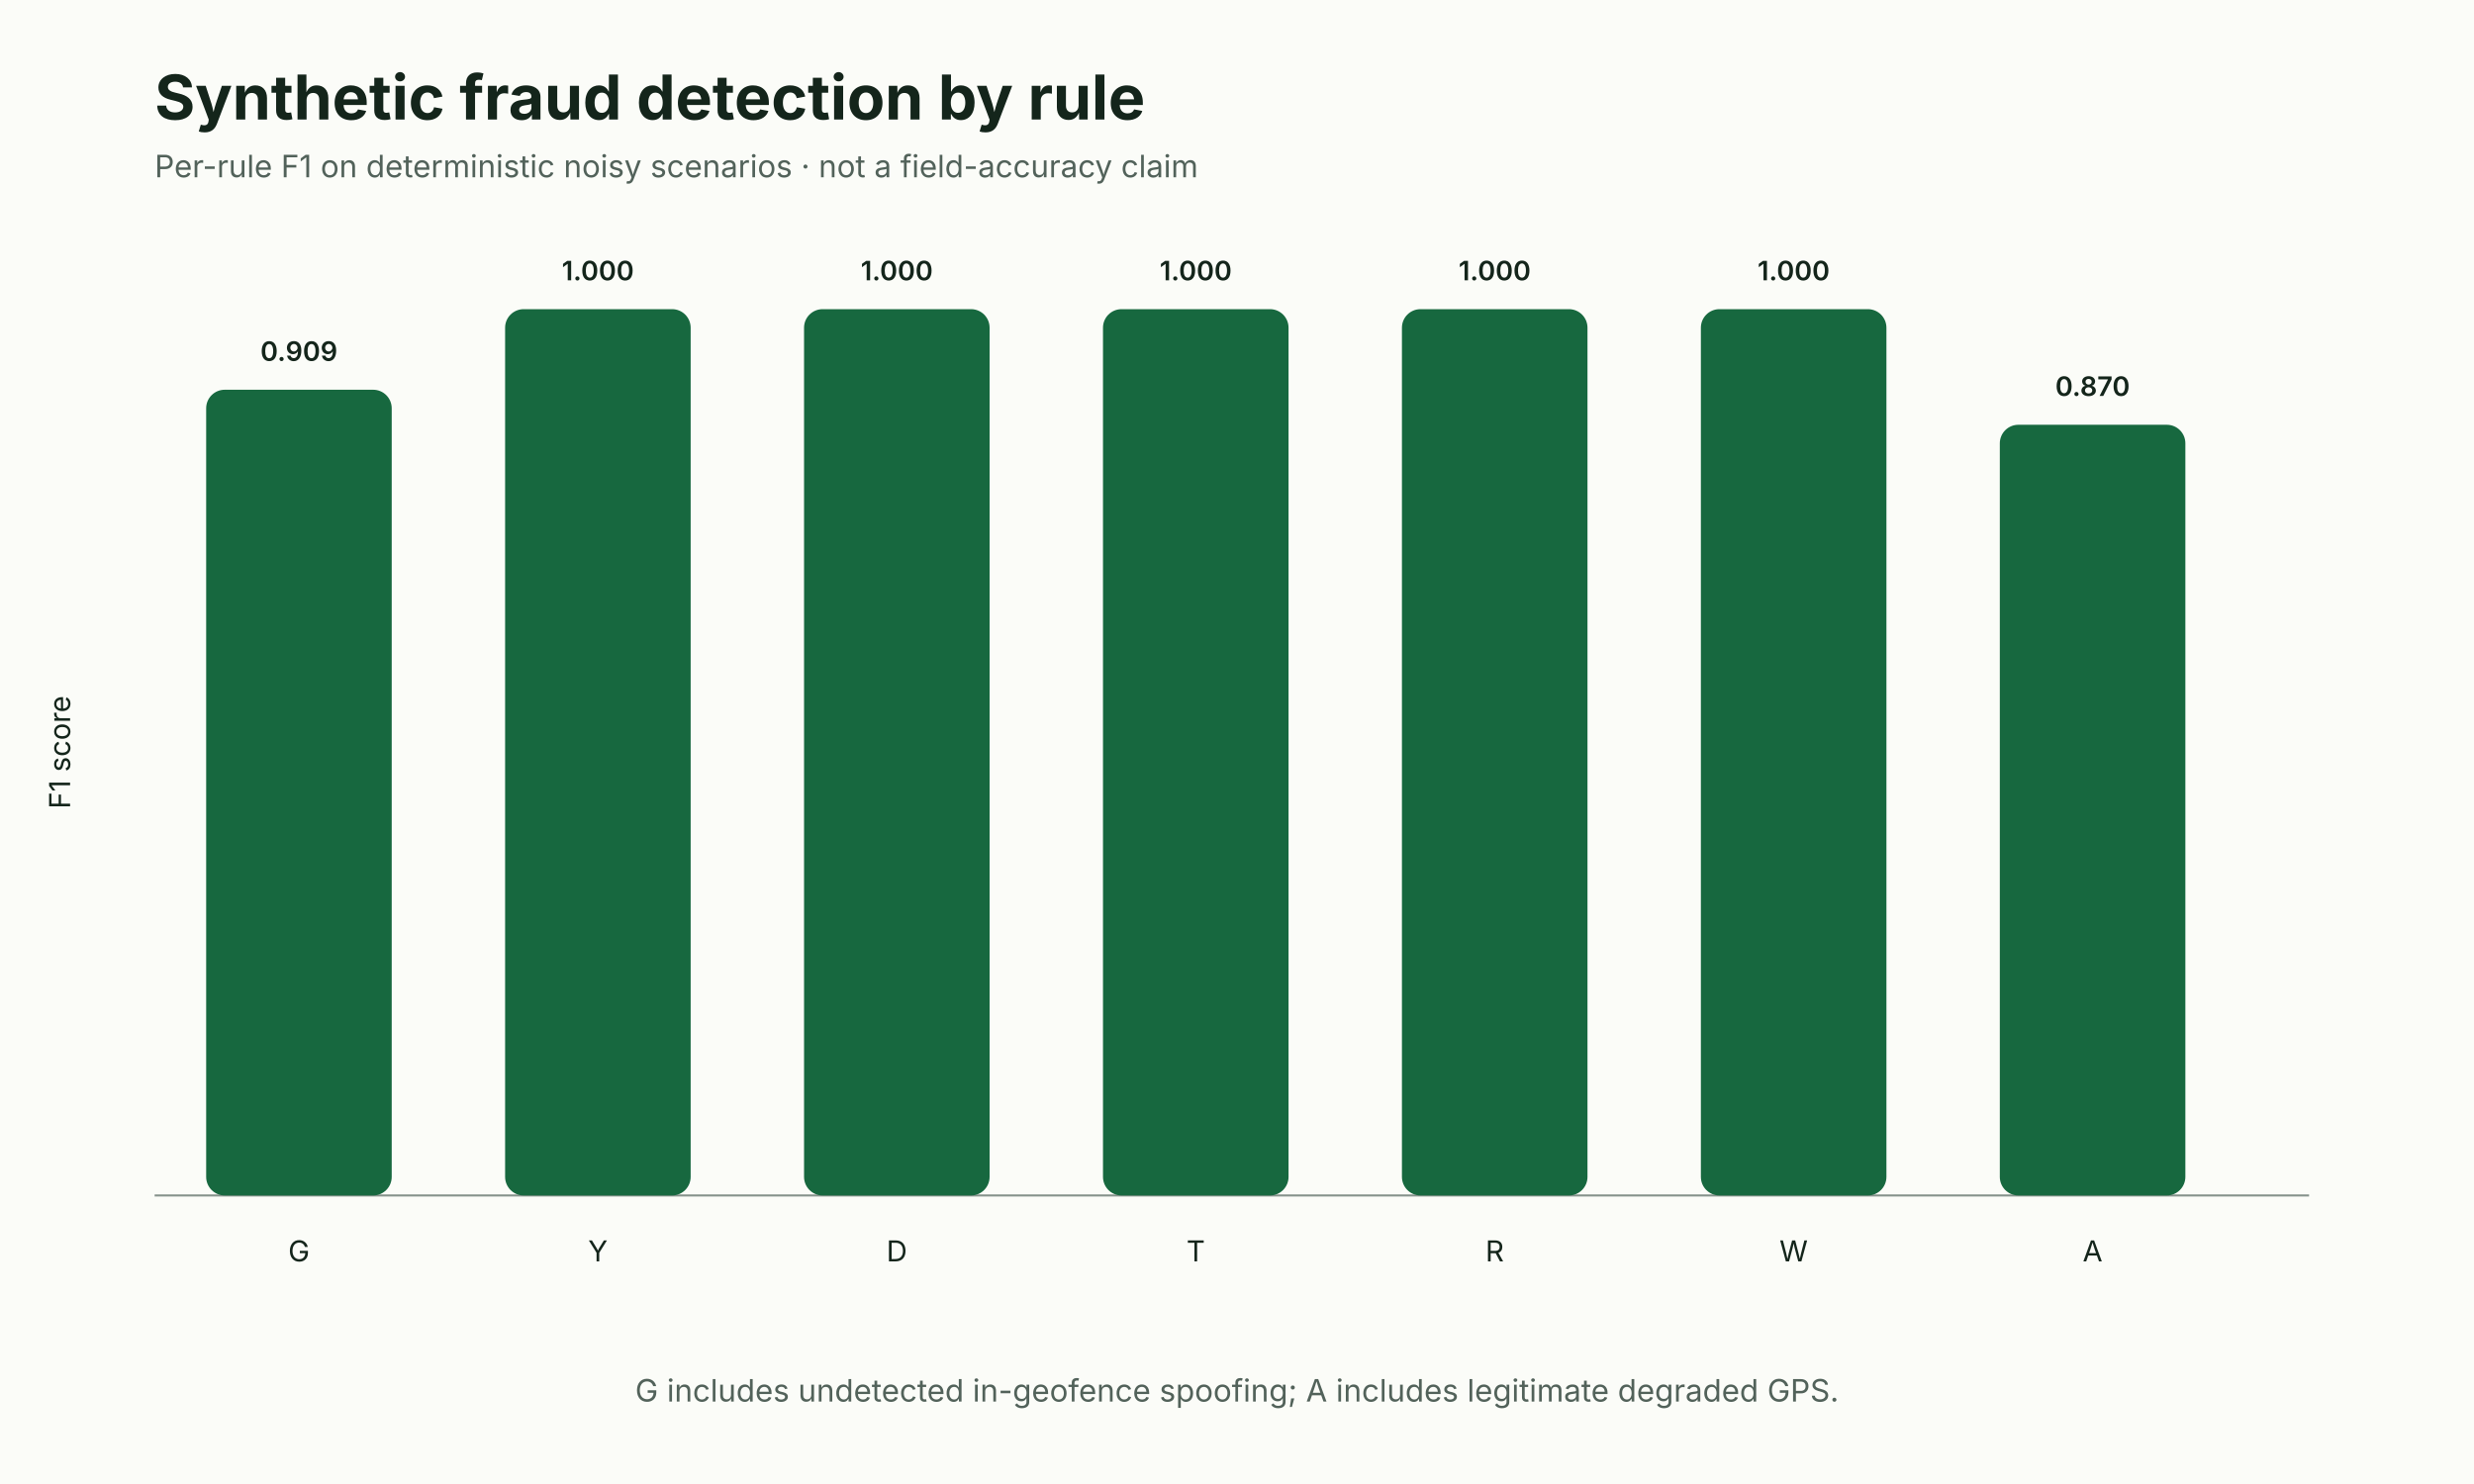
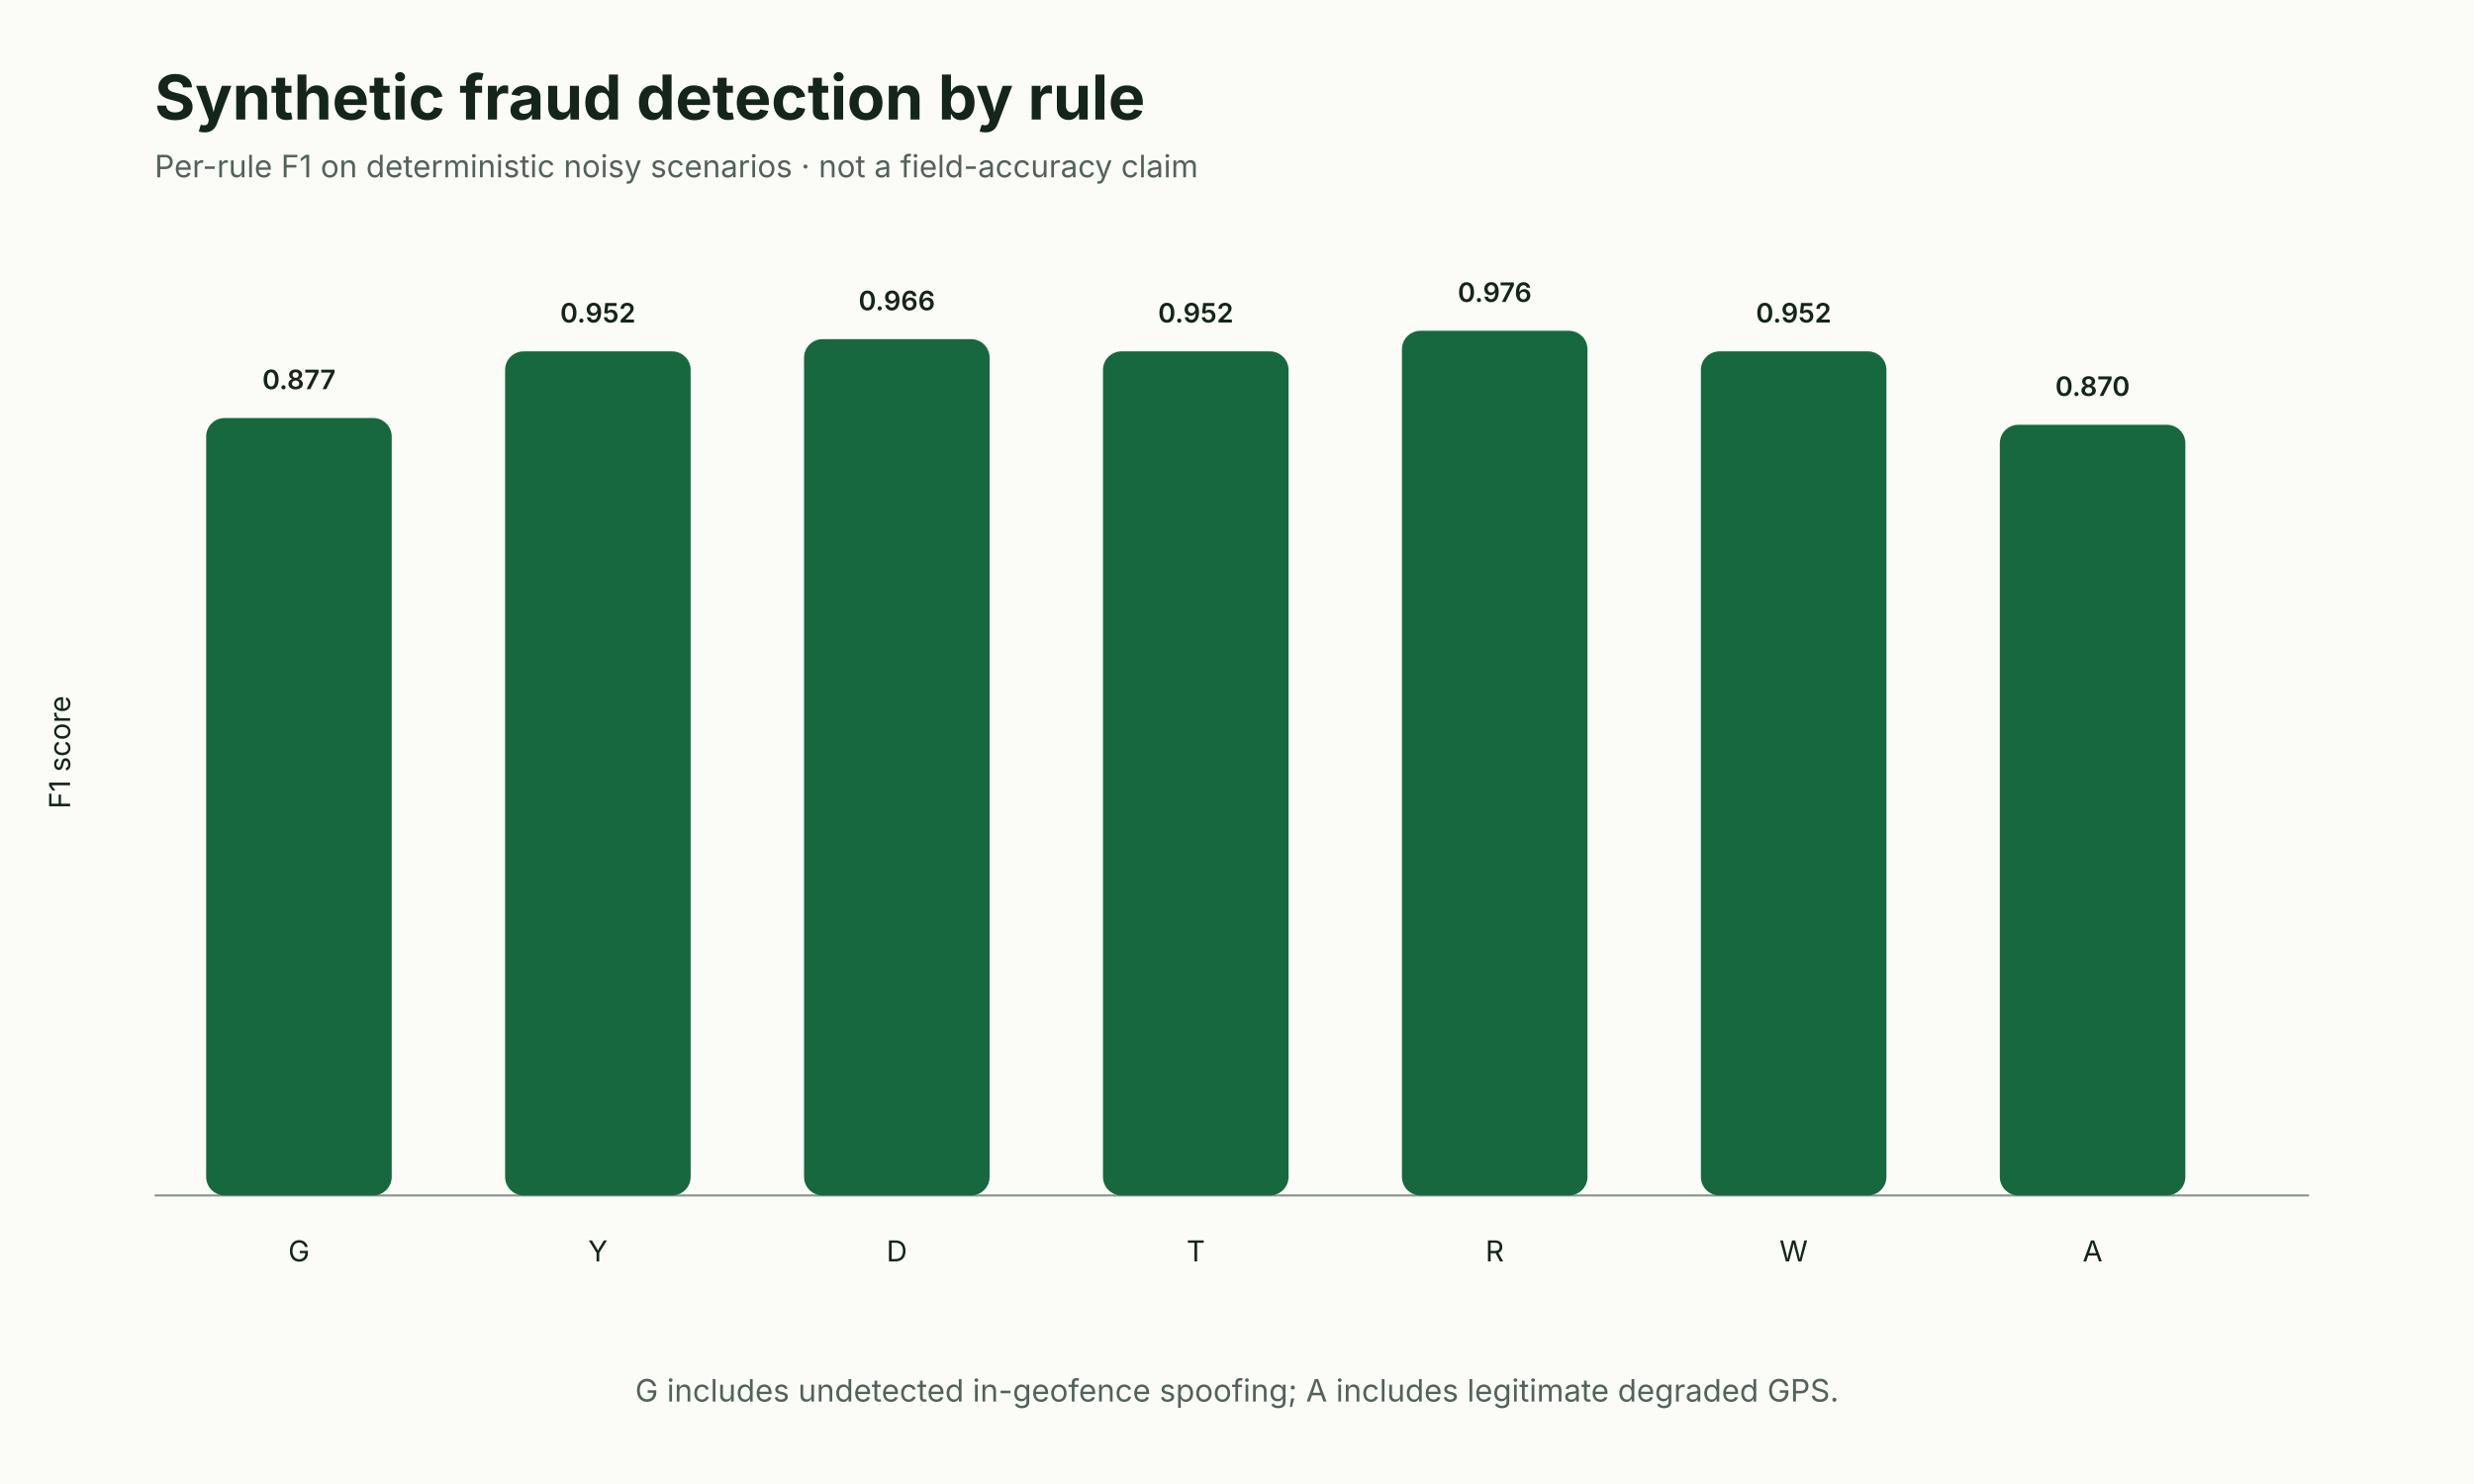
<svg xmlns="http://www.w3.org/2000/svg" width="1200" height="720" viewBox="0 0 1200 720">
  <rect width="1200" height="720" fill="#fbfcf8" />
  <style>
    text{font-family:Inter,Arial,sans-serif;fill:#14251b}
    .title{font-size:30px;font-weight:700}.subtitle{font-size:15px;fill:#52625a}
    .axis{stroke:#85928b;stroke-width:1}.grid{stroke:#dfe5e0;stroke-width:1}
    .label{font-size:14px}.value{font-size:13px;font-weight:600}
  </style>
  <text x="75" y="58" class="title">Synthetic fraud detection by rule</text>
  <text x="75" y="86" class="subtitle">Per-rule F1 on deterministic noisy scenarios · not a field-accuracy claim</text>
  <line x1="75" y1="580" x2="1120" y2="580" class="axis" />
-   <rect x="100" y="189.091" width="90" height="390.909" rx="9" fill="#17683f" />
-   <text x="145" y="175.091" text-anchor="middle" class="value">0.909</text>
+   <rect x="100" y="202.807" width="90" height="377.193" rx="9" fill="#17683f" />
+   <text x="145" y="188.807" text-anchor="middle" class="value">0.877</text>
  <text x="145" y="612" text-anchor="middle" class="label">G</text>
-   <rect x="245" y="150" width="90" height="430" rx="9" fill="#17683f" />
-   <text x="290" y="136" text-anchor="middle" class="value">1.000</text>
+   <rect x="245" y="170.476" width="90" height="409.524" rx="9" fill="#17683f" />
+   <text x="290" y="156.476" text-anchor="middle" class="value">0.952</text>
  <text x="290" y="612" text-anchor="middle" class="label">Y</text>
-   <rect x="390" y="150" width="90" height="430" rx="9" fill="#17683f" />
-   <text x="435" y="136" text-anchor="middle" class="value">1.000</text>
+   <rect x="390" y="164.541" width="90" height="415.459" rx="9" fill="#17683f" />
+   <text x="435" y="150.541" text-anchor="middle" class="value">0.966</text>
  <text x="435" y="612" text-anchor="middle" class="label">D</text>
-   <rect x="535" y="150" width="90" height="430" rx="9" fill="#17683f" />
-   <text x="580" y="136" text-anchor="middle" class="value">1.000</text>
+   <rect x="535" y="170.476" width="90" height="409.524" rx="9" fill="#17683f" />
+   <text x="580" y="156.476" text-anchor="middle" class="value">0.952</text>
  <text x="580" y="612" text-anchor="middle" class="label">T</text>
-   <rect x="680" y="150" width="90" height="430" rx="9" fill="#17683f" />
-   <text x="725" y="136" text-anchor="middle" class="value">1.000</text>
+   <rect x="680" y="160.488" width="90" height="419.512" rx="9" fill="#17683f" />
+   <text x="725" y="146.488" text-anchor="middle" class="value">0.976</text>
  <text x="725" y="612" text-anchor="middle" class="label">R</text>
-   <rect x="825" y="150" width="90" height="430" rx="9" fill="#17683f" />
-   <text x="870" y="136" text-anchor="middle" class="value">1.000</text>
+   <rect x="825" y="170.476" width="90" height="409.524" rx="9" fill="#17683f" />
+   <text x="870" y="156.476" text-anchor="middle" class="value">0.952</text>
  <text x="870" y="612" text-anchor="middle" class="label">W</text>
  <rect x="970" y="206.087" width="90" height="373.913" rx="9" fill="#17683f" />
  <text x="1015" y="192.087" text-anchor="middle" class="value">0.870</text>
  <text x="1015" y="612" text-anchor="middle" class="label">A</text>
  <text x="34" y="365" transform="rotate(-90 34 365)" text-anchor="middle" class="label">F1 score</text>
  <text x="600" y="680" text-anchor="middle" class="subtitle">G includes undetected in-geofence spoofing; A includes legitimate degraded GPS.</text>
</svg>
